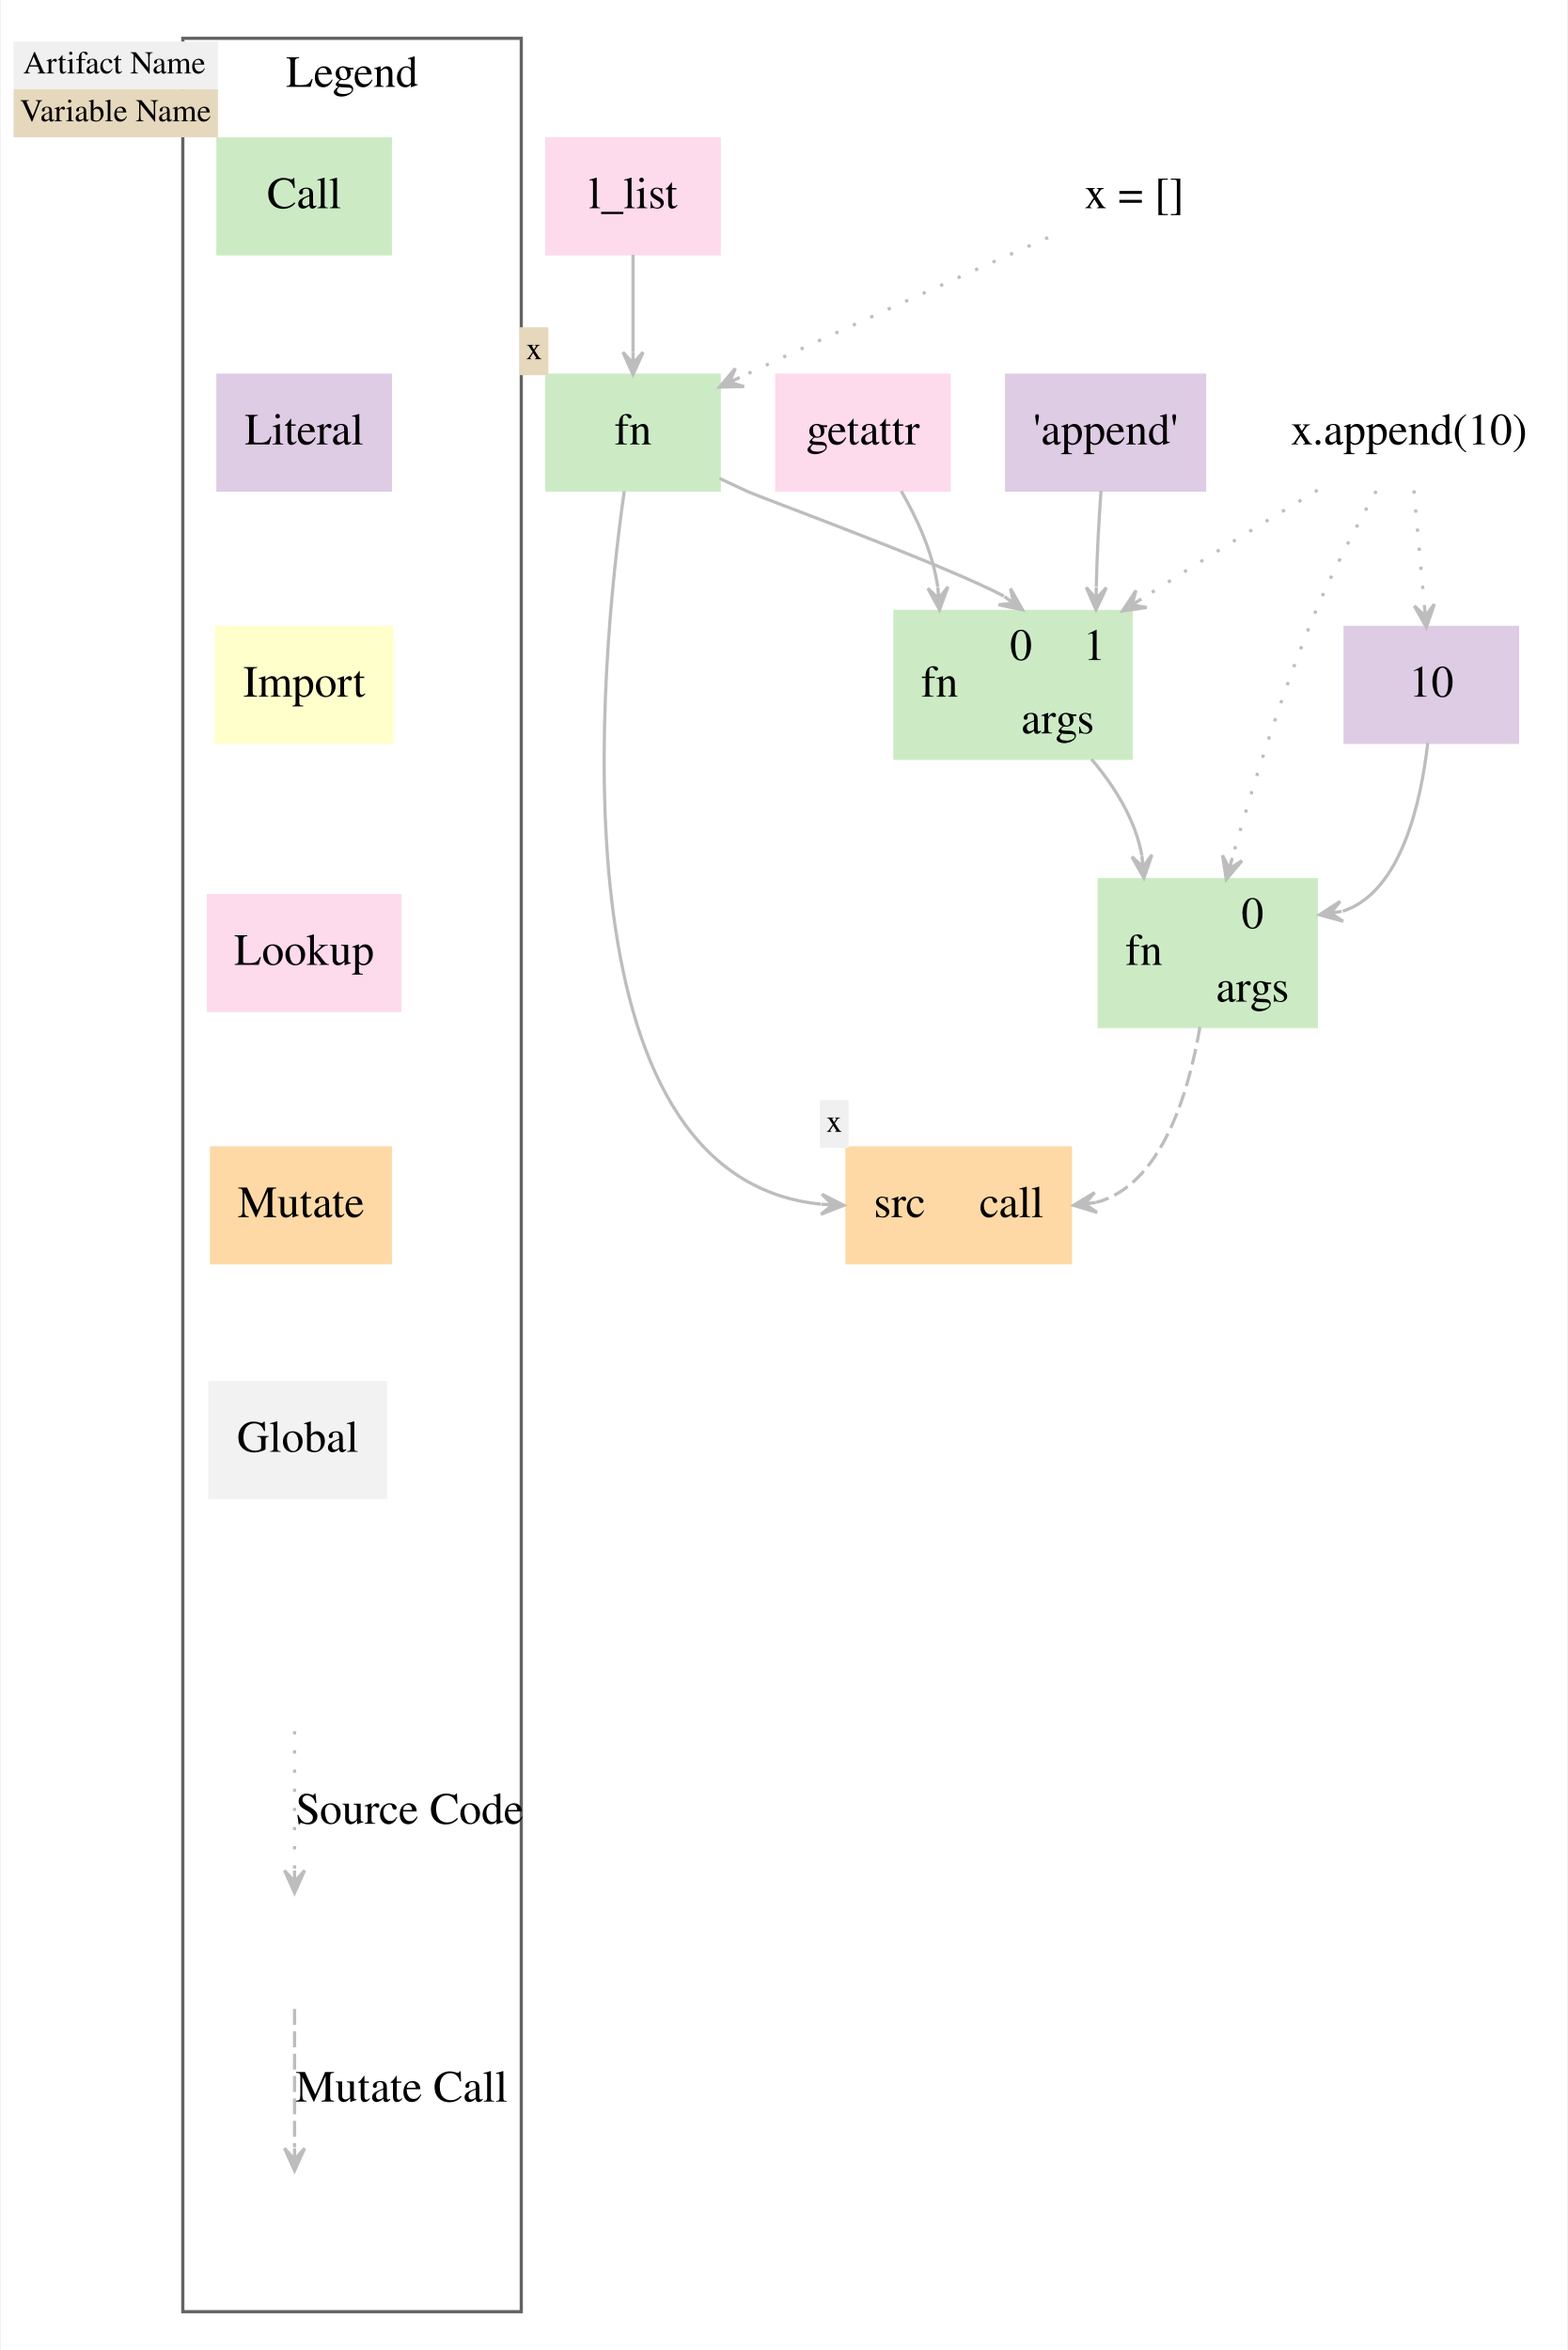
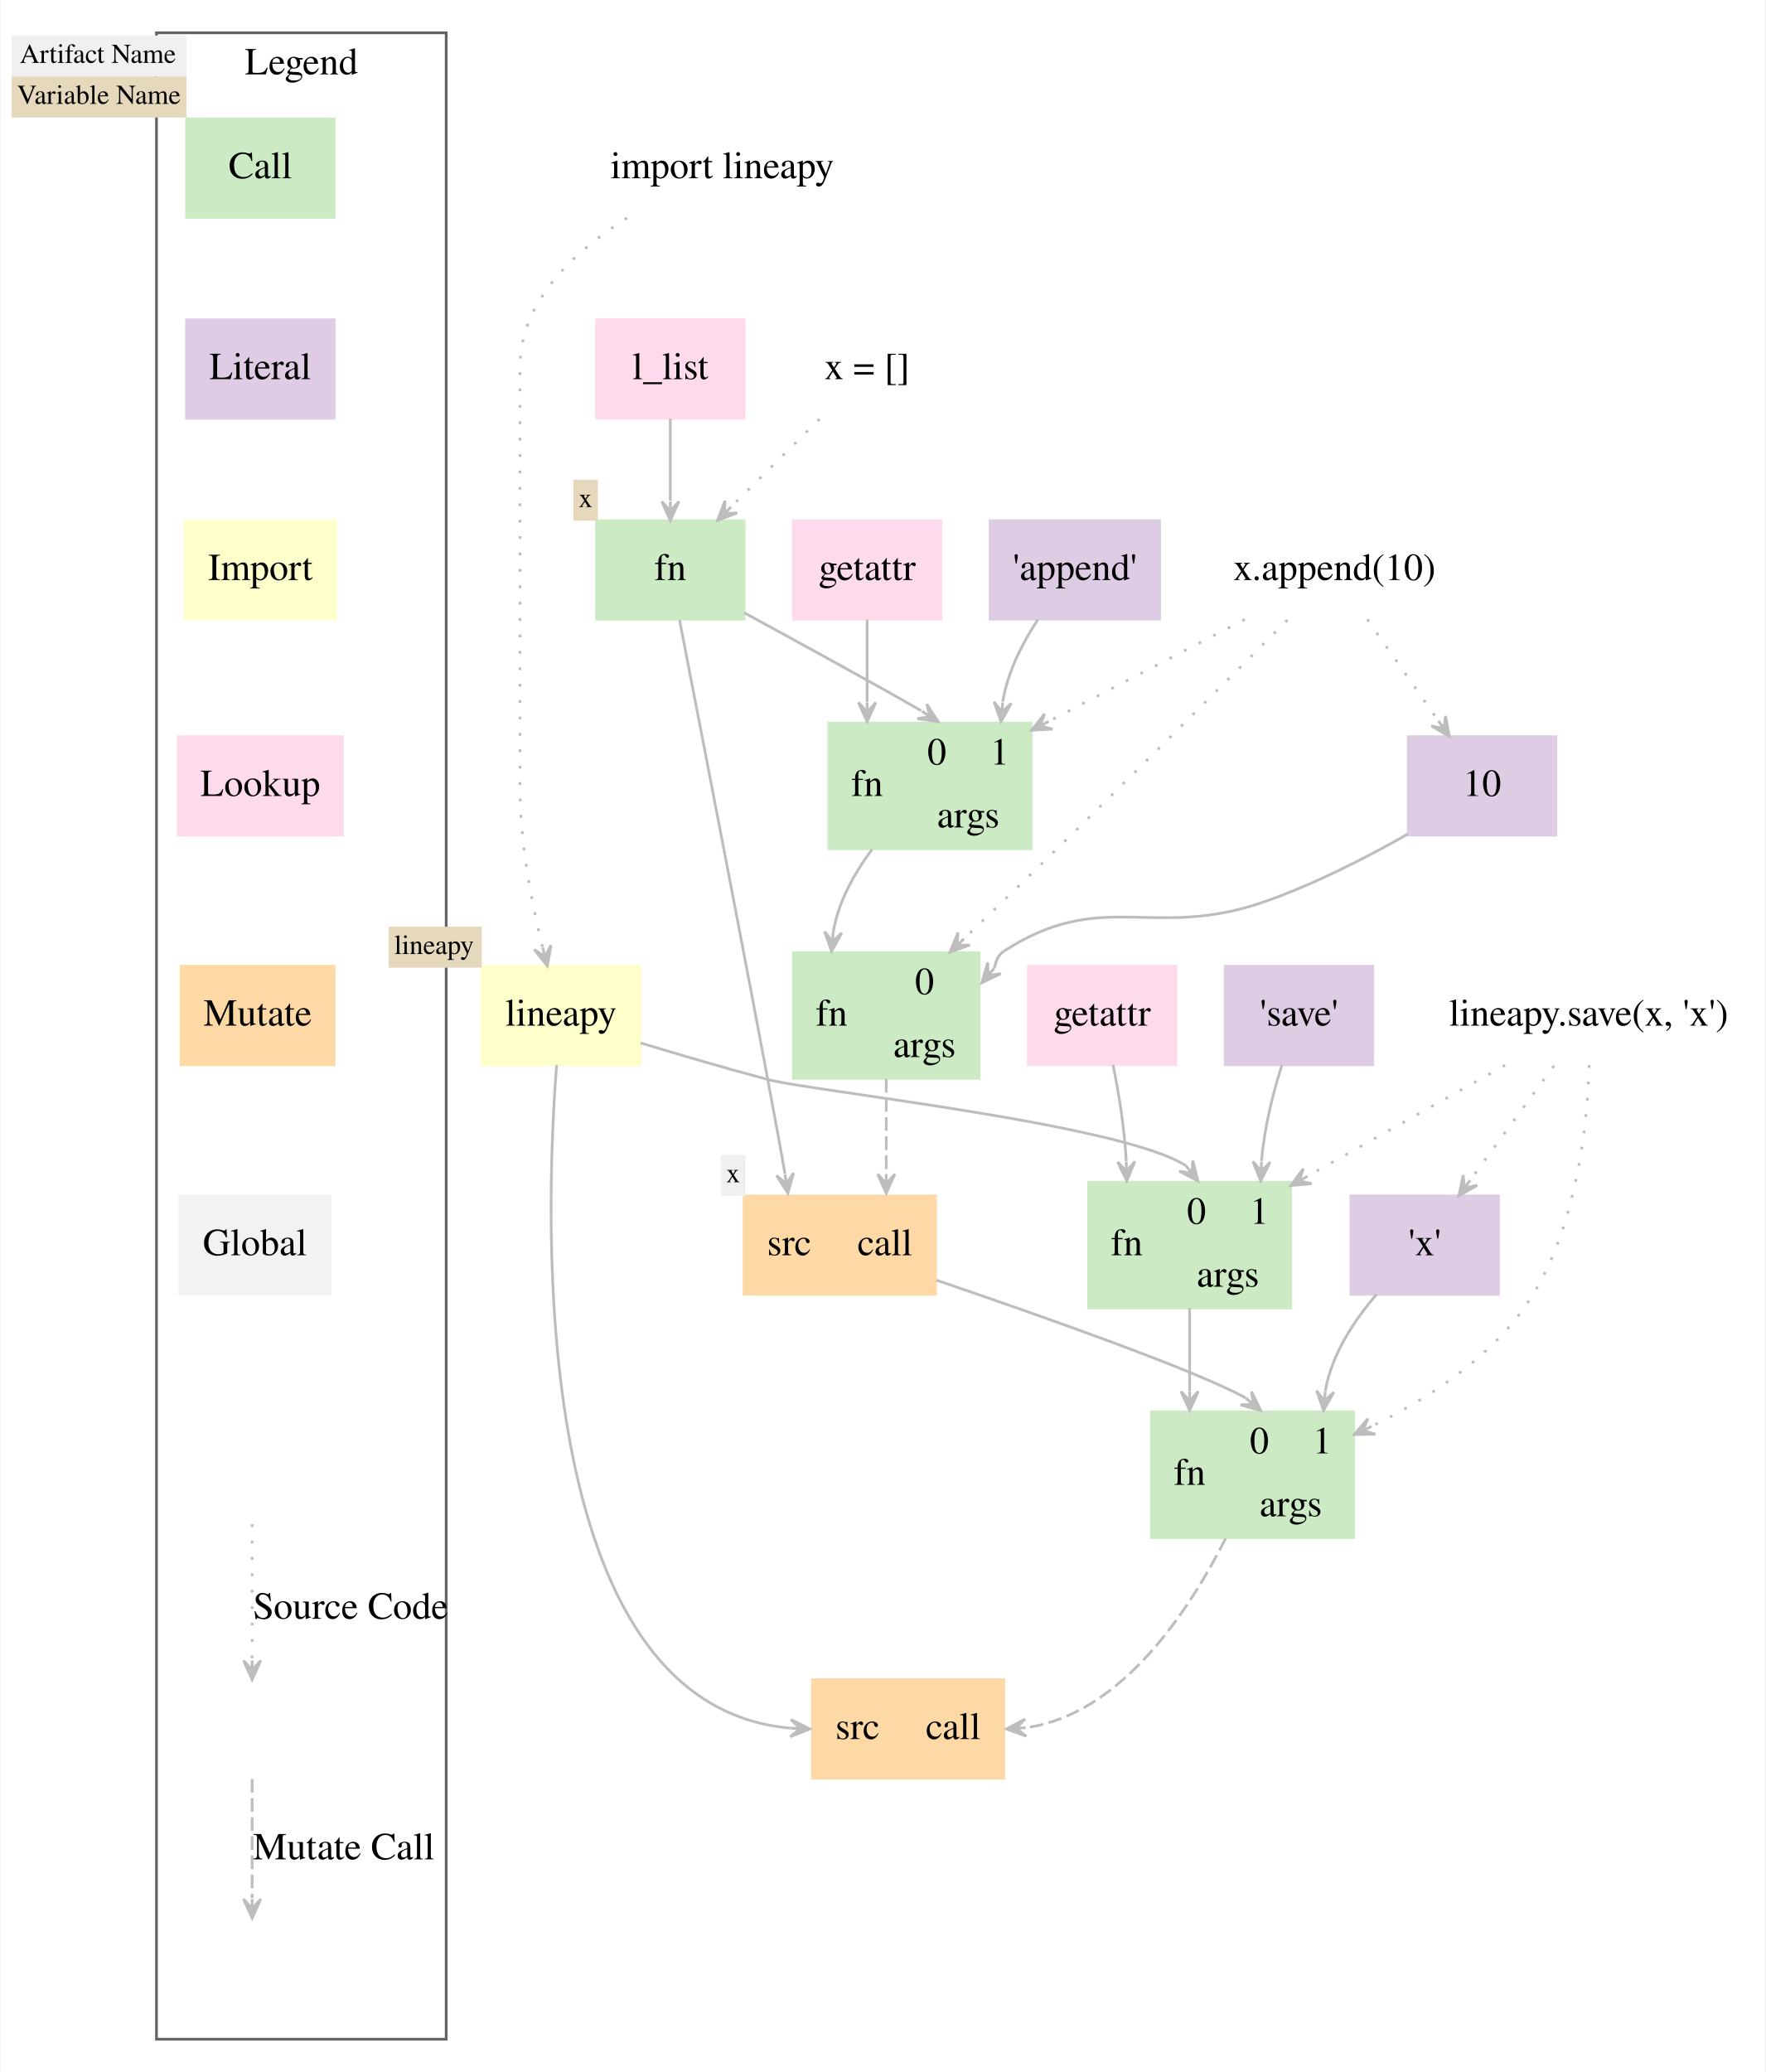
- <svg xmlns="http://www.w3.org/2000/svg" width="491pt" height="736pt" viewBox="0.00 0.00 490.50 736.00">
-   <g id="graph0" class="graph" transform="scale(1 1) rotate(0) translate(4 732)">
-     <polygon fill="white" stroke="transparent" points="-4,4 -4,-732 486.5,-732 486.5,4 -4,4" />
+ <svg xmlns="http://www.w3.org/2000/svg" width="646pt" height="758pt" viewBox="0.00 0.00 645.50 758.00">
+   <g id="graph0" class="graph" transform="scale(1 1) rotate(0) translate(4 754)">
+     <polygon fill="white" stroke="transparent" points="-4,4 -4,-754 641.5,-754 641.5,4 -4,4" />
    <g id="clust1" class="cluster">
-       <polygon fill="none" stroke="#636363" points="53,-8 53,-720 159,-720 159,-8 53,-8" />
-       <text text-anchor="middle" x="106" y="-704.8" font-family="Times,serif" font-size="14.00">Legend</text>
+       <polygon fill="none" stroke="#636363" points="53,-8 53,-742 159,-742 159,-8 53,-8" />
+       <text text-anchor="middle" x="106" y="-726.8" font-family="Times,serif" font-size="14.00">Legend</text>
    </g>
    <g id="node1" class="node">
-       <polygon fill="#ccebc5" stroke="#ccebc5" points="64,-652.5 64,-688.5 118,-688.5 118,-652.5 64,-652.5" />
-       <text text-anchor="middle" x="91" y="-666.8" font-family="Times,serif" font-size="14.00">Call</text>
-       <polygon fill="#f0f0f0" stroke="transparent" points="0,-704 0,-719 64,-719 64,-704 0,-704" />
-       <text text-anchor="start" x="3" y="-709" font-family="Times,serif" font-size="10.00">Artifact Name</text>
-       <polygon fill="#e5d8bd" stroke="transparent" points="0,-689 0,-704 64,-704 64,-689 0,-689" />
-       <text text-anchor="start" x="2" y="-694" font-family="Times,serif" font-size="10.00">Variable Name</text>
+       <polygon fill="#ccebc5" stroke="#ccebc5" points="64,-674.5 64,-710.5 118,-710.5 118,-674.5 64,-674.5" />
+       <text text-anchor="middle" x="91" y="-688.8" font-family="Times,serif" font-size="14.00">Call</text>
+       <polygon fill="#f0f0f0" stroke="transparent" points="0,-726 0,-741 64,-741 64,-726 0,-726" />
+       <text text-anchor="start" x="3" y="-731" font-family="Times,serif" font-size="10.00">Artifact Name</text>
+       <polygon fill="#e5d8bd" stroke="transparent" points="0,-711 0,-726 64,-726 64,-711 0,-711" />
+       <text text-anchor="start" x="2" y="-716" font-family="Times,serif" font-size="10.00">Variable Name</text>
    </g>
    <g id="node2" class="node">
-       <polygon fill="#decbe4" stroke="#decbe4" points="118,-614.5 64,-614.5 64,-578.5 118,-578.5 118,-614.5" />
-       <text text-anchor="middle" x="91" y="-592.8" font-family="Times,serif" font-size="14.00">Literal</text>
+       <polygon fill="#decbe4" stroke="#decbe4" points="118,-637 64,-637 64,-601 118,-601 118,-637" />
+       <text text-anchor="middle" x="91" y="-615.3" font-family="Times,serif" font-size="14.00">Literal</text>
    </g>
    <g id="node3" class="node">
-       <polygon fill="#ffffcc" stroke="#ffffcc" points="118.5,-535.5 63.5,-535.5 63.5,-499.5 118.5,-499.5 118.5,-535.5" />
-       <text text-anchor="middle" x="91" y="-513.8" font-family="Times,serif" font-size="14.00">Import</text>
+       <polygon fill="#ffffcc" stroke="#ffffcc" points="118.5,-563.5 63.5,-563.5 63.5,-527.5 118.5,-527.5 118.5,-563.5" />
+       <text text-anchor="middle" x="91" y="-541.8" font-family="Times,serif" font-size="14.00">Import</text>
    </g>
    <g id="node4" class="node">
-       <polygon fill="#fddaec" stroke="#fddaec" points="121,-451.5 61,-451.5 61,-415.5 121,-415.5 121,-451.5" />
-       <text text-anchor="middle" x="91" y="-429.8" font-family="Times,serif" font-size="14.00">Lookup</text>
+       <polygon fill="#fddaec" stroke="#fddaec" points="121,-484.5 61,-484.5 61,-448.5 121,-448.5 121,-484.5" />
+       <text text-anchor="middle" x="91" y="-462.8" font-family="Times,serif" font-size="14.00">Lookup</text>
    </g>
    <g id="node5" class="node">
-       <polygon fill="#fed9a6" stroke="#fed9a6" points="62,-336.5 62,-372.5 118,-372.5 118,-336.5 62,-336.5" />
-       <text text-anchor="middle" x="90" y="-350.8" font-family="Times,serif" font-size="14.00">Mutate</text>
+       <polygon fill="#fed9a6" stroke="#fed9a6" points="62,-364.5 62,-400.5 118,-400.5 118,-364.5 62,-364.5" />
+       <text text-anchor="middle" x="90" y="-378.8" font-family="Times,serif" font-size="14.00">Mutate</text>
    </g>
    <g id="node6" class="node">
-       <polygon fill="#f2f2f2" stroke="#f2f2f2" points="116.5,-299 61.5,-299 61.5,-263 116.5,-263 116.5,-299" />
-       <text text-anchor="middle" x="89" y="-277.3" font-family="Times,serif" font-size="14.00">Global</text>
+       <polygon fill="#f2f2f2" stroke="#f2f2f2" points="116.5,-316.5 61.5,-316.5 61.5,-280.5 116.5,-280.5 116.5,-316.5" />
+       <text text-anchor="middle" x="89" y="-294.8" font-family="Times,serif" font-size="14.00">Global</text>
    </g>
    <g id="edge7" class="edge">
-       <path fill="none" stroke="#bdbdbd" stroke-dasharray="1,5" d="M88,-189.8C88,-177.36 88,-160.36 88,-146.5" />
-       <polygon fill="#bdbdbd" stroke="#bdbdbd" points="88,-139.18 91.15,-146.18 88,-142.68 88,-146.18 88,-146.18 88,-146.18 88,-142.68 84.85,-146.18 88,-139.18 88,-139.18" />
-       <text text-anchor="middle" x="124" y="-160.8" font-family="Times,serif" font-size="14.00">Source Code</text>
+       <path fill="none" stroke="#bdbdbd" stroke-dasharray="1,5" d="M88,-196.38C88,-182.4 88,-162.47 88,-146.83" />
+       <polygon fill="#bdbdbd" stroke="#bdbdbd" points="88,-139.54 91.15,-146.54 88,-143.04 88,-146.54 88,-146.54 88,-146.54 88,-143.04 84.85,-146.54 88,-139.54 88,-139.54" />
+       <text text-anchor="middle" x="124" y="-161.8" font-family="Times,serif" font-size="14.00">Source Code</text>
    </g>
    <g id="edge8" class="edge">
-       <path fill="none" stroke="#bdbdbd" stroke-dasharray="5,2" d="M88,-102.8C88,-90.36 88,-73.36 88,-59.5" />
-       <polygon fill="#bdbdbd" stroke="#bdbdbd" points="88,-52.18 91.15,-59.18 88,-55.68 88,-59.18 88,-59.18 88,-59.18 88,-55.68 84.85,-59.18 88,-52.18 88,-52.18" />
+       <path fill="none" stroke="#bdbdbd" stroke-dasharray="5,2" d="M88,-103.2C88,-90.68 88,-73.59 88,-59.65" />
+       <polygon fill="#bdbdbd" stroke="#bdbdbd" points="88,-52.28 91.15,-59.28 88,-55.78 88,-59.28 88,-59.28 88,-59.28 88,-55.78 84.85,-59.28 88,-52.28 88,-52.28" />
      <text text-anchor="middle" x="121.5" y="-73.8" font-family="Times,serif" font-size="14.00">Mutate Call</text>
    </g>
    <g id="node10" class="node">
-       <polygon fill="#fddaec" stroke="#fddaec" points="221,-688.5 167,-688.5 167,-652.5 221,-652.5 221,-688.5" />
-       <text text-anchor="middle" x="194" y="-666.8" font-family="Times,serif" font-size="14.00">l_list</text>
+       <polygon fill="#ffffcc" stroke="#ffffcc" points="230,-400.5 172,-400.5 172,-364.5 230,-364.5 230,-400.5" />
+       <text text-anchor="middle" x="201" y="-378.8" font-family="Times,serif" font-size="14.00">lineapy</text>
+       <polygon fill="#e5d8bd" stroke="transparent" points="138,-400 138,-415 172,-415 172,-400 138,-400" />
+       <text text-anchor="start" x="140" y="-405" font-family="Times,serif" font-size="10.00">lineapy</text>
+     </g>
+     <g id="node22" class="node">
+       <polygon fill="#ccebc5" stroke="#ccebc5" points="394,-275.5 394,-321.5 468,-321.5 468,-275.5 394,-275.5" />
+       <text text-anchor="middle" x="408" y="-294.8" font-family="Times,serif" font-size="14.00">fn</text>
+       <polyline fill="none" stroke="#ccebc5" points="422,-275.5 422,-321.5 " />
+       <text text-anchor="middle" x="433.5" y="-306.3" font-family="Times,serif" font-size="14.00">0</text>
+       <polyline fill="none" stroke="#ccebc5" points="445,-298.5 445,-321.5 " />
+       <text text-anchor="middle" x="456.5" y="-306.3" font-family="Times,serif" font-size="14.00">1</text>
+       <polyline fill="none" stroke="#ccebc5" points="422,-298.5 468,-298.5 " />
+       <text text-anchor="middle" x="445" y="-283.3" font-family="Times,serif" font-size="14.00">args</text>
+     </g>
+     <g id="edge18" class="edge">
+       <path fill="none" stroke="#bdbdbd" d="M230.12,-372.46C244.23,-368.19 261.44,-363.13 277,-359 292.49,-354.88 405.9,-342.87 429.65,-327.55" />
+       <polygon fill="#bdbdbd" stroke="#bdbdbd" points="434,-322 432.16,-329.45 431.84,-324.75 429.68,-327.51 429.68,-327.51 429.68,-327.51 431.84,-324.75 427.2,-325.56 434,-322 434,-322" />
+     </g>
+     <g id="node23" class="node">
+       <polygon fill="#fed9a6" stroke="#fed9a6" points="293,-103.5 293,-139.5 363,-139.5 363,-103.5 293,-103.5" />
+       <text text-anchor="middle" x="309.5" y="-117.8" font-family="Times,serif" font-size="14.00">src</text>
+       <polyline fill="none" stroke="#fed9a6" points="326,-103.5 326,-139.5 " />
+       <text text-anchor="middle" x="344.5" y="-117.8" font-family="Times,serif" font-size="14.00">call</text>
+     </g>
+     <g id="edge20" class="edge">
+       <path fill="none" stroke="#bdbdbd" d="M199.4,-364.44C195.04,-307.95 188.99,-130.11 284.92,-121.8" />
+       <polygon fill="#bdbdbd" stroke="#bdbdbd" points="292,-121.5 285.14,-124.94 288.5,-121.65 285.01,-121.8 285.01,-121.8 285.01,-121.8 288.5,-121.65 284.87,-118.65 292,-121.5 292,-121.5" />
    </g>
    <g id="node11" class="node">
-       <polygon fill="#ccebc5" stroke="#ccebc5" points="167,-578.5 167,-614.5 221,-614.5 221,-578.5 167,-578.5" />
-       <text text-anchor="middle" x="194" y="-592.8" font-family="Times,serif" font-size="14.00">fn</text>
-       <polygon fill="#e5d8bd" stroke="transparent" points="158.5,-614.5 158.5,-629.5 167.5,-629.5 167.5,-614.5 158.5,-614.5" />
-       <text text-anchor="start" x="160.5" y="-619.5" font-family="Times,serif" font-size="10.00">x</text>
+       <polygon fill="#fddaec" stroke="#fddaec" points="268,-637 214,-637 214,-601 268,-601 268,-637" />
+       <text text-anchor="middle" x="241" y="-615.3" font-family="Times,serif" font-size="14.00">l_list</text>
+     </g>
+     <g id="node12" class="node">
+       <polygon fill="#ccebc5" stroke="#ccebc5" points="214,-527.5 214,-563.5 268,-563.5 268,-527.5 214,-527.5" />
+       <text text-anchor="middle" x="241" y="-541.8" font-family="Times,serif" font-size="14.00">fn</text>
+       <polygon fill="#e5d8bd" stroke="transparent" points="205.5,-563.5 205.5,-578.5 214.5,-578.5 214.5,-563.5 205.5,-563.5" />
+       <text text-anchor="start" x="207.5" y="-568.5" font-family="Times,serif" font-size="10.00">x</text>
    </g>
    <g id="edge9" class="edge">
-       <path fill="none" stroke="#bdbdbd" d="M194,-652.2C194,-643.11 194,-631.79 194,-621.74" />
-       <polygon fill="#bdbdbd" stroke="#bdbdbd" points="194,-614.69 197.15,-621.69 194,-618.19 194,-621.69 194,-621.69 194,-621.69 194,-618.19 190.85,-621.69 194,-614.69 194,-614.69" />
+       <path fill="none" stroke="#bdbdbd" d="M241,-600.82C241,-591.88 241,-580.77 241,-570.86" />
+       <polygon fill="#bdbdbd" stroke="#bdbdbd" points="241,-563.57 244.15,-570.57 241,-567.07 241,-570.57 241,-570.57 241,-570.57 241,-567.07 237.85,-570.57 241,-563.57 241,-563.57" />
+     </g>
+     <g id="node16" class="node">
+       <polygon fill="#ccebc5" stroke="#ccebc5" points="299,-443.5 299,-489.5 373,-489.5 373,-443.5 299,-443.5" />
+       <text text-anchor="middle" x="313" y="-462.8" font-family="Times,serif" font-size="14.00">fn</text>
+       <polyline fill="none" stroke="#ccebc5" points="327,-443.5 327,-489.5 " />
+       <text text-anchor="middle" x="338.5" y="-474.3" font-family="Times,serif" font-size="14.00">0</text>
+       <polyline fill="none" stroke="#ccebc5" points="350,-466.5 350,-489.5 " />
+       <text text-anchor="middle" x="361.5" y="-474.3" font-family="Times,serif" font-size="14.00">1</text>
+       <polyline fill="none" stroke="#ccebc5" points="327,-466.5 373,-466.5 " />
+       <text text-anchor="middle" x="350" y="-451.3" font-family="Times,serif" font-size="14.00">args</text>
+     </g>
+     <g id="edge11" class="edge">
+       <path fill="none" stroke="#bdbdbd" d="M268.04,-529.83C290.25,-517.74 320.05,-501.41 332.79,-493.97" />
+       <polygon fill="#bdbdbd" stroke="#bdbdbd" points="339,-490 334.8,-496.42 336.05,-491.88 333.1,-493.77 333.1,-493.77 333.1,-493.77 336.05,-491.88 331.41,-491.11 339,-490 339,-490" />
+     </g>
+     <g id="node17" class="node">
+       <polygon fill="#fed9a6" stroke="#fed9a6" points="268,-280.5 268,-316.5 338,-316.5 338,-280.5 268,-280.5" />
+       <text text-anchor="middle" x="284.5" y="-294.8" font-family="Times,serif" font-size="14.00">src</text>
+       <polyline fill="none" stroke="#fed9a6" points="301,-280.5 301,-316.5 " />
+       <text text-anchor="middle" x="319.5" y="-294.8" font-family="Times,serif" font-size="14.00">call</text>
+       <polygon fill="#f0f0f0" stroke="transparent" points="259.5,-316.5 259.5,-331.5 268.5,-331.5 268.5,-316.5 259.5,-316.5" />
+       <text text-anchor="start" x="261.5" y="-321.5" font-family="Times,serif" font-size="10.00">x</text>
+     </g>
+     <g id="edge13" class="edge">
+       <path fill="none" stroke="#bdbdbd" d="M244.37,-527.16C253.36,-480.91 277.57,-356.01 282.94,-324.6" />
+       <polygon fill="#bdbdbd" stroke="#bdbdbd" points="284,-317.5 286.08,-324.89 283.48,-320.96 282.96,-324.42 282.96,-324.42 282.96,-324.42 283.48,-320.96 279.85,-323.96 284,-317.5 284,-317.5" />
+     </g>
+     <g id="node13" class="node">
+       <polygon fill="#decbe4" stroke="#decbe4" points="565,-484.5 511,-484.5 511,-448.5 565,-448.5 565,-484.5" />
+       <text text-anchor="middle" x="538" y="-462.8" font-family="Times,serif" font-size="14.00">10</text>
+     </g>
+     <g id="node18" class="node">
+       <polygon fill="#ccebc5" stroke="#ccebc5" points="286,-359.5 286,-405.5 354,-405.5 354,-359.5 286,-359.5" />
+       <text text-anchor="middle" x="300" y="-378.8" font-family="Times,serif" font-size="14.00">fn</text>
+       <polyline fill="none" stroke="#ccebc5" points="314,-359.5 314,-405.5 " />
+       <text text-anchor="middle" x="334" y="-390.3" font-family="Times,serif" font-size="14.00">0</text>
+       <polyline fill="none" stroke="#ccebc5" points="314,-382.5 354,-382.5 " />
+       <text text-anchor="middle" x="334" y="-367.3" font-family="Times,serif" font-size="14.00">args</text>
+     </g>
+     <g id="edge16" class="edge">
+       <path fill="none" stroke="#bdbdbd" d="M510.75,-448.83C495.68,-440.27 476.34,-430.34 458,-424 417.39,-409.96 399.06,-429.37 363,-406 360.71,-404.52 360.09,-402.13 359.59,-399.92" />
+       <polygon fill="#bdbdbd" stroke="#bdbdbd" points="355,-394.5 361.93,-397.81 357.26,-397.17 359.52,-399.84 359.52,-399.84 359.52,-399.84 357.26,-397.17 357.12,-401.88 355,-394.5 355,-394.5" />
+     </g>
+     <g id="node14" class="node">
+       <polygon fill="#fddaec" stroke="#fddaec" points="340,-563.5 286,-563.5 286,-527.5 340,-527.5 340,-563.5" />
+       <text text-anchor="middle" x="313" y="-541.8" font-family="Times,serif" font-size="14.00">getattr</text>
+     </g>
+     <g id="edge10" class="edge">
+       <path fill="none" stroke="#bdbdbd" d="M313,-527.32C313,-518.6 313,-507.66 313,-497.16" />
+       <polygon fill="#bdbdbd" stroke="#bdbdbd" points="313,-490 316.15,-497 313,-493.5 313,-497 313,-497 313,-497 313,-493.5 309.85,-497 313,-490 313,-490" />
    </g>
    <g id="node15" class="node">
-       <polygon fill="#ccebc5" stroke="#ccebc5" points="276,-494.5 276,-540.5 350,-540.5 350,-494.5 276,-494.5" />
-       <text text-anchor="middle" x="290" y="-513.8" font-family="Times,serif" font-size="14.00">fn</text>
-       <polyline fill="none" stroke="#ccebc5" points="304,-494.5 304,-540.5 " />
-       <text text-anchor="middle" x="315.5" y="-525.3" font-family="Times,serif" font-size="14.00">0</text>
-       <polyline fill="none" stroke="#ccebc5" points="327,-517.5 327,-540.5 " />
-       <text text-anchor="middle" x="338.5" y="-525.3" font-family="Times,serif" font-size="14.00">1</text>
-       <polyline fill="none" stroke="#ccebc5" points="304,-517.5 350,-517.5 " />
-       <text text-anchor="middle" x="327" y="-502.3" font-family="Times,serif" font-size="14.00">args</text>
-     </g>
-     <g id="edge11" class="edge">
-       <path fill="none" stroke="#bdbdbd" d="M221.06,-582.18C224.07,-580.75 227.09,-579.33 230,-578 233.95,-576.19 291.39,-555.19 310.13,-545.3" />
-       <polygon fill="#bdbdbd" stroke="#bdbdbd" points="316,-541 312.22,-547.68 313.18,-543.07 310.36,-545.14 310.36,-545.14 310.36,-545.14 313.18,-543.07 308.49,-542.6 316,-541 316,-541" />
-     </g>
-     <g id="node16" class="node">
-       <polygon fill="#fed9a6" stroke="#fed9a6" points="261,-336.5 261,-372.5 331,-372.5 331,-336.5 261,-336.5" />
-       <text text-anchor="middle" x="277.5" y="-350.8" font-family="Times,serif" font-size="14.00">src</text>
-       <polyline fill="none" stroke="#fed9a6" points="294,-336.5 294,-372.5 " />
-       <text text-anchor="middle" x="312.5" y="-350.8" font-family="Times,serif" font-size="14.00">call</text>
-       <polygon fill="#f0f0f0" stroke="transparent" points="252.5,-372.5 252.5,-387.5 261.5,-387.5 261.5,-372.5 252.5,-372.5" />
-       <text text-anchor="start" x="254.5" y="-377.5" font-family="Times,serif" font-size="10.00">x</text>
-     </g>
-     <g id="edge13" class="edge">
-       <path fill="none" stroke="#bdbdbd" d="M191.25,-578.17C183.62,-524.37 168.02,-363.3 252.88,-354.85" />
-       <polygon fill="#bdbdbd" stroke="#bdbdbd" points="260,-354.5 253.16,-357.99 256.5,-354.67 253.01,-354.84 253.01,-354.84 253.01,-354.84 256.5,-354.67 252.86,-351.69 260,-354.5 260,-354.5" />
-     </g>
-     <g id="node12" class="node">
-       <polygon fill="#decbe4" stroke="#decbe4" points="471,-535.5 417,-535.5 417,-499.5 471,-499.5 471,-535.5" />
-       <text text-anchor="middle" x="444" y="-513.8" font-family="Times,serif" font-size="14.00">10</text>
-     </g>
-     <g id="node17" class="node">
-       <polygon fill="#ccebc5" stroke="#ccebc5" points="340,-410.5 340,-456.5 408,-456.5 408,-410.5 340,-410.5" />
-       <text text-anchor="middle" x="354" y="-429.8" font-family="Times,serif" font-size="14.00">fn</text>
-       <polyline fill="none" stroke="#ccebc5" points="368,-410.5 368,-456.5 " />
-       <text text-anchor="middle" x="388" y="-441.3" font-family="Times,serif" font-size="14.00">0</text>
-       <polyline fill="none" stroke="#ccebc5" points="368,-433.5 408,-433.5 " />
-       <text text-anchor="middle" x="388" y="-418.3" font-family="Times,serif" font-size="14.00">args</text>
-     </g>
-     <g id="edge16" class="edge">
-       <path fill="none" stroke="#bdbdbd" d="M442.89,-499.31C440.75,-480.6 434.51,-452.53 416.27,-446.62" />
-       <polygon fill="#bdbdbd" stroke="#bdbdbd" points="409,-445.5 416.4,-443.45 412.46,-446.03 415.92,-446.56 415.92,-446.56 415.92,-446.56 412.46,-446.03 415.44,-449.68 409,-445.5 409,-445.5" />
-     </g>
-     <g id="node13" class="node">
-       <polygon fill="#fddaec" stroke="#fddaec" points="293,-614.5 239,-614.5 239,-578.5 293,-578.5 293,-614.5" />
-       <text text-anchor="middle" x="266" y="-592.8" font-family="Times,serif" font-size="14.00">getattr</text>
-     </g>
-     <g id="edge10" class="edge">
-       <path fill="none" stroke="#bdbdbd" d="M278,-578.18C282.92,-569.71 287.84,-559.02 289.45,-548.15" />
-       <polygon fill="#bdbdbd" stroke="#bdbdbd" points="290,-541 292.61,-548.22 289.73,-544.49 289.47,-547.98 289.47,-547.98 289.47,-547.98 289.73,-544.49 286.33,-547.74 290,-541 290,-541" />
-     </g>
-     <g id="node14" class="node">
-       <polygon fill="#decbe4" stroke="#decbe4" points="373,-614.5 311,-614.5 311,-578.5 373,-578.5 373,-614.5" />
-       <text text-anchor="middle" x="342" y="-592.8" font-family="Times,serif" font-size="14.00">'append'</text>
+       <polygon fill="#decbe4" stroke="#decbe4" points="420,-563.5 358,-563.5 358,-527.5 420,-527.5 420,-563.5" />
+       <text text-anchor="middle" x="389" y="-541.8" font-family="Times,serif" font-size="14.00">'append'</text>
    </g>
    <g id="edge12" class="edge">
-       <path fill="none" stroke="#bdbdbd" d="M340.57,-578.33C339.94,-569.62 339.3,-558.68 339.08,-548.17" />
-       <polygon fill="#bdbdbd" stroke="#bdbdbd" points="339,-541 342.23,-547.96 339.04,-544.5 339.08,-548 339.08,-548 339.08,-548 339.04,-544.5 335.93,-548.03 339,-541 339,-541" />
+       <path fill="none" stroke="#bdbdbd" d="M375.5,-527.39C369.96,-518.98 364.43,-508.3 362.61,-497.28" />
+       <polygon fill="#bdbdbd" stroke="#bdbdbd" points="362,-490 365.73,-496.71 362.29,-493.49 362.59,-496.98 362.59,-496.98 362.59,-496.98 362.29,-493.49 359.45,-497.24 362,-490 362,-490" />
    </g>
    <g id="edge15" class="edge">
-       <path fill="none" stroke="#bdbdbd" d="M337.56,-494.26C344.79,-485.73 351.32,-475.32 353.35,-464.09" />
-       <polygon fill="#bdbdbd" stroke="#bdbdbd" points="354,-457 356.5,-464.26 353.68,-460.49 353.36,-463.97 353.36,-463.97 353.36,-463.97 353.68,-460.49 350.22,-463.68 354,-457 354,-457" />
+       <path fill="none" stroke="#bdbdbd" d="M314.85,-443.32C308.36,-434.64 302.44,-424.1 300.59,-412.98" />
+       <polygon fill="#bdbdbd" stroke="#bdbdbd" points="300,-406 303.73,-412.71 300.29,-409.49 300.59,-412.98 300.59,-412.98 300.59,-412.98 300.29,-409.49 297.45,-413.24 300,-406 300,-406" />
+     </g>
+     <g id="node24" class="node">
+       <polygon fill="#ccebc5" stroke="#ccebc5" points="417,-191.5 417,-237.5 491,-237.5 491,-191.5 417,-191.5" />
+       <text text-anchor="middle" x="431" y="-210.8" font-family="Times,serif" font-size="14.00">fn</text>
+       <polyline fill="none" stroke="#ccebc5" points="445,-191.5 445,-237.5 " />
+       <text text-anchor="middle" x="456.5" y="-222.3" font-family="Times,serif" font-size="14.00">0</text>
+       <polyline fill="none" stroke="#ccebc5" points="468,-214.5 468,-237.5 " />
+       <text text-anchor="middle" x="479.5" y="-222.3" font-family="Times,serif" font-size="14.00">1</text>
+       <polyline fill="none" stroke="#ccebc5" points="445,-214.5 491,-214.5 " />
+       <text text-anchor="middle" x="468" y="-199.3" font-family="Times,serif" font-size="14.00">args</text>
+     </g>
+     <g id="edge23" class="edge">
+       <path fill="none" stroke="#bdbdbd" d="M338.33,-285.68C376.34,-272.75 433.73,-252.54 451.53,-242.56" />
+       <polygon fill="#bdbdbd" stroke="#bdbdbd" points="457,-238 453.64,-244.9 454.31,-240.24 451.62,-242.48 451.62,-242.48 451.62,-242.48 454.31,-240.24 449.61,-240.07 457,-238 457,-238" />
    </g>
    <g id="edge14" class="edge">
-       <path fill="none" stroke="#bdbdbd" stroke-dasharray="5,2" d="M371.54,-410.36C368,-389.55 359.44,-360.81 339.05,-355.4" />
-       <polygon fill="#bdbdbd" stroke="#bdbdbd" points="332,-354.5 339.34,-352.26 335.47,-354.94 338.94,-355.39 338.94,-355.39 338.94,-355.39 335.47,-354.94 338.55,-358.51 332,-354.5 332,-354.5" />
-     </g>
-     <g id="node18" class="node">
-       <text text-anchor="middle" x="351" y="-666.8" font-family="Times,serif" font-size="14.00">x = []</text>
+       <path fill="none" stroke="#bdbdbd" stroke-dasharray="5,2" d="M320,-359.29C320,-349.09 320,-336.65 320,-324.79" />
+       <polygon fill="#bdbdbd" stroke="#bdbdbd" points="320,-317.5 323.15,-324.5 320,-321 320,-324.5 320,-324.5 320,-324.5 320,-321 316.85,-324.5 320,-317.5 320,-317.5" />
+     </g>
+     <g id="node19" class="node">
+       <polygon fill="#decbe4" stroke="#decbe4" points="544,-316.5 490,-316.5 490,-280.5 544,-280.5 544,-316.5" />
+       <text text-anchor="middle" x="517" y="-294.8" font-family="Times,serif" font-size="14.00">'x'</text>
+     </g>
+     <g id="edge24" class="edge">
+       <path fill="none" stroke="#bdbdbd" d="M499.37,-280.45C491.25,-271.02 482.91,-258.51 480.62,-245.09" />
+       <polygon fill="#bdbdbd" stroke="#bdbdbd" points="480,-238 483.75,-244.7 480.3,-241.49 480.61,-244.97 480.61,-244.97 480.61,-244.97 480.3,-241.49 477.47,-245.25 480,-238 480,-238" />
+     </g>
+     <g id="node20" class="node">
+       <polygon fill="#fddaec" stroke="#fddaec" points="426,-400.5 372,-400.5 372,-364.5 426,-364.5 426,-400.5" />
+       <text text-anchor="middle" x="399" y="-378.8" font-family="Times,serif" font-size="14.00">getattr</text>
    </g>
    <g id="edge17" class="edge">
-       <path fill="none" stroke="#bdbdbd" stroke-dasharray="1,5" d="M323.98,-657.6C299.39,-646.71 262.13,-630.04 230,-615 229.19,-614.62 228.36,-614.23 227.53,-613.84" />
-       <polygon fill="#bdbdbd" stroke="#bdbdbd" points="221.09,-610.77 228.76,-610.94 224.25,-612.28 227.41,-613.78 227.41,-613.78 227.41,-613.78 224.25,-612.28 226.05,-616.62 221.09,-610.77 221.09,-610.77" />
-     </g>
-     <g id="node19" class="node">
-       <text text-anchor="middle" x="437" y="-592.8" font-family="Times,serif" font-size="14.00">x.append(10)</text>
+       <path fill="none" stroke="#bdbdbd" d="M402.97,-364.42C404.99,-354.52 407.15,-341.6 407.8,-329.21" />
+       <polygon fill="#bdbdbd" stroke="#bdbdbd" points="408,-322 410.96,-329.08 407.9,-325.5 407.81,-329 407.81,-329 407.81,-329 407.9,-325.5 404.66,-328.91 408,-322 408,-322" />
+     </g>
+     <g id="node21" class="node">
+       <polygon fill="#decbe4" stroke="#decbe4" points="498,-400.5 444,-400.5 444,-364.5 498,-364.5 498,-400.5" />
+       <text text-anchor="middle" x="471" y="-378.8" font-family="Times,serif" font-size="14.00">'save'</text>
    </g>
    <g id="edge19" class="edge">
-       <path fill="none" stroke="#bdbdbd" stroke-dasharray="1,5" d="M438.55,-578.41C439.51,-567.94 440.74,-554.38 441.79,-542.81" />
-       <polygon fill="#bdbdbd" stroke="#bdbdbd" points="442.45,-535.54 444.95,-542.8 442.13,-539.03 441.82,-542.51 441.82,-542.51 441.82,-542.51 442.13,-539.03 438.68,-542.23 442.45,-535.54 442.45,-535.54" />
-     </g>
-     <g id="edge20" class="edge">
-       <path fill="none" stroke="#bdbdbd" stroke-dasharray="1,5" d="M408.4,-578.5C398.71,-572.69 387.86,-566.11 378,-560 370.02,-555.05 361.53,-549.7 353.42,-544.54" />
-       <polygon fill="#bdbdbd" stroke="#bdbdbd" points="347.3,-540.64 354.9,-541.75 350.25,-542.52 353.2,-544.4 353.2,-544.4 353.2,-544.4 350.25,-542.52 351.51,-547.06 347.3,-540.64 347.3,-540.64" />
+       <path fill="none" stroke="#bdbdbd" d="M464.74,-364.31C461.62,-354.48 458.31,-341.68 457.3,-329.25" />
+       <polygon fill="#bdbdbd" stroke="#bdbdbd" points="457,-322 460.44,-328.86 457.15,-325.5 457.29,-328.99 457.29,-328.99 457.29,-328.99 457.15,-325.5 454.15,-329.13 457,-322 457,-322" />
+     </g>
+     <g id="edge22" class="edge">
+       <path fill="none" stroke="#bdbdbd" d="M431,-275.46C431,-266.35 431,-255.5 431,-245.1" />
+       <polygon fill="#bdbdbd" stroke="#bdbdbd" points="431,-238 434.15,-245 431,-241.5 431,-245 431,-245 431,-245 431,-241.5 427.85,-245 431,-238 431,-238" />
    </g>
    <g id="edge21" class="edge">
-       <path fill="none" stroke="#bdbdbd" stroke-dasharray="1,5" d="M426.77,-578.22C420.81,-567.69 413.41,-553.84 408,-541 397.23,-515.45 387.89,-485.25 381.74,-463.55" />
-       <polygon fill="#bdbdbd" stroke="#bdbdbd" points="379.78,-456.54 384.7,-462.43 380.72,-459.91 381.67,-463.28 381.67,-463.28 381.67,-463.28 380.72,-459.91 378.63,-464.13 379.78,-456.54 379.78,-456.54" />
+       <path fill="none" stroke="#bdbdbd" stroke-dasharray="5,2" d="M444.18,-191.23C431.34,-165.7 406.27,-126.75 371.16,-121.98" />
+       <polygon fill="#bdbdbd" stroke="#bdbdbd" points="364,-121.5 371.2,-118.83 367.49,-121.74 370.98,-121.97 370.98,-121.97 370.98,-121.97 367.49,-121.74 370.77,-125.12 364,-121.5 364,-121.5" />
+     </g>
+     <g id="node25" class="node">
+       <text text-anchor="middle" x="260" y="-688.8" font-family="Times,serif" font-size="14.00">import lineapy</text>
+     </g>
+     <g id="edge25" class="edge">
+       <path fill="none" stroke="#bdbdbd" stroke-dasharray="1,5" d="M225.17,-674.3C205.97,-662.13 186,-643.76 186,-620 186,-620 186,-620 186,-465.5 186,-445.8 190.24,-423.86 194.22,-407.63" />
+       <polygon fill="#bdbdbd" stroke="#bdbdbd" points="196.01,-400.61 197.33,-408.17 195.14,-404 194.28,-407.39 194.28,-407.39 194.28,-407.39 195.14,-404 191.22,-406.62 196.01,-400.61 196.01,-400.61" />
+     </g>
+     <g id="node26" class="node">
+       <text text-anchor="middle" x="313" y="-615.3" font-family="Times,serif" font-size="14.00">x = []</text>
+     </g>
+     <g id="edge27" class="edge">
+       <path fill="none" stroke="#bdbdbd" stroke-dasharray="1,5" d="M295.57,-600.69C285.93,-591.12 273.84,-579.12 263.5,-568.84" />
+       <polygon fill="#bdbdbd" stroke="#bdbdbd" points="258.27,-563.65 265.46,-566.35 260.75,-566.12 263.24,-568.58 263.24,-568.58 263.24,-568.58 260.75,-566.12 261.02,-570.82 258.27,-563.65 258.27,-563.65" />
+     </g>
+     <g id="node27" class="node">
+       <text text-anchor="middle" x="484" y="-541.8" font-family="Times,serif" font-size="14.00">x.append(10)</text>
+     </g>
+     <g id="edge29" class="edge">
+       <path fill="none" stroke="#bdbdbd" stroke-dasharray="1,5" d="M495.98,-527.41C503.6,-516.55 513.57,-502.34 521.88,-490.49" />
+       <polygon fill="#bdbdbd" stroke="#bdbdbd" points="526.05,-484.54 524.61,-492.08 524.04,-487.41 522.03,-490.27 522.03,-490.27 522.03,-490.27 524.04,-487.41 519.45,-488.46 526.05,-484.54 526.05,-484.54" />
+     </g>
+     <g id="edge30" class="edge">
+       <path fill="none" stroke="#bdbdbd" stroke-dasharray="1,5" d="M451.15,-527.41C430.06,-516.44 402.42,-502.06 379.51,-490.14" />
+       <polygon fill="#bdbdbd" stroke="#bdbdbd" points="373.18,-486.84 380.85,-487.28 376.29,-488.46 379.39,-490.08 379.39,-490.08 379.39,-490.08 376.29,-488.46 377.94,-492.87 373.18,-486.84 373.18,-486.84" />
+     </g>
+     <g id="edge31" class="edge">
+       <path fill="none" stroke="#bdbdbd" stroke-dasharray="1,5" d="M466.77,-527.16C446.56,-506.88 412.02,-472.33 382,-443 371.09,-432.34 359,-420.7 348.42,-410.56" />
+       <polygon fill="#bdbdbd" stroke="#bdbdbd" points="343.36,-405.72 350.59,-408.28 345.88,-408.14 348.41,-410.56 348.41,-410.56 348.41,-410.56 345.88,-408.14 346.24,-412.84 343.36,-405.72 343.36,-405.72" />
+     </g>
+     <g id="node28" class="node">
+       <text text-anchor="middle" x="577" y="-378.8" font-family="Times,serif" font-size="14.00">lineapy.save(x, 'x')</text>
+     </g>
+     <g id="edge33" class="edge">
+       <path fill="none" stroke="#bdbdbd" stroke-dasharray="1,5" d="M564.28,-364.11C555.39,-351.96 543.43,-335.62 533.76,-322.41" />
+       <polygon fill="#bdbdbd" stroke="#bdbdbd" points="529.5,-316.58 536.18,-320.37 531.57,-319.41 533.63,-322.23 533.63,-322.23 533.63,-322.23 531.57,-319.41 531.09,-324.09 529.5,-316.58 529.5,-316.58" />
+     </g>
+     <g id="edge34" class="edge">
+       <path fill="none" stroke="#bdbdbd" stroke-dasharray="1,5" d="M546.39,-364.31C525.53,-352.59 497.59,-336.9 474.43,-323.89" />
+       <polygon fill="#bdbdbd" stroke="#bdbdbd" points="468.04,-320.3 475.68,-320.98 471.09,-322.01 474.14,-323.73 474.14,-323.73 474.14,-323.73 471.09,-322.01 472.6,-326.48 468.04,-320.3 468.04,-320.3" />
+     </g>
+     <g id="edge35" class="edge">
+       <path fill="none" stroke="#bdbdbd" stroke-dasharray="1,5" d="M577.15,-364.34C576.51,-341.78 572.42,-301.89 553,-275 539.28,-256.02 517.48,-241.97 497.82,-232.31" />
+       <polygon fill="#bdbdbd" stroke="#bdbdbd" points="491.25,-229.2 498.92,-229.34 494.41,-230.69 497.57,-232.19 497.57,-232.19 497.57,-232.19 494.41,-230.69 496.22,-235.04 491.25,-229.2 491.25,-229.2" />
    </g>
  </g>
</svg>
